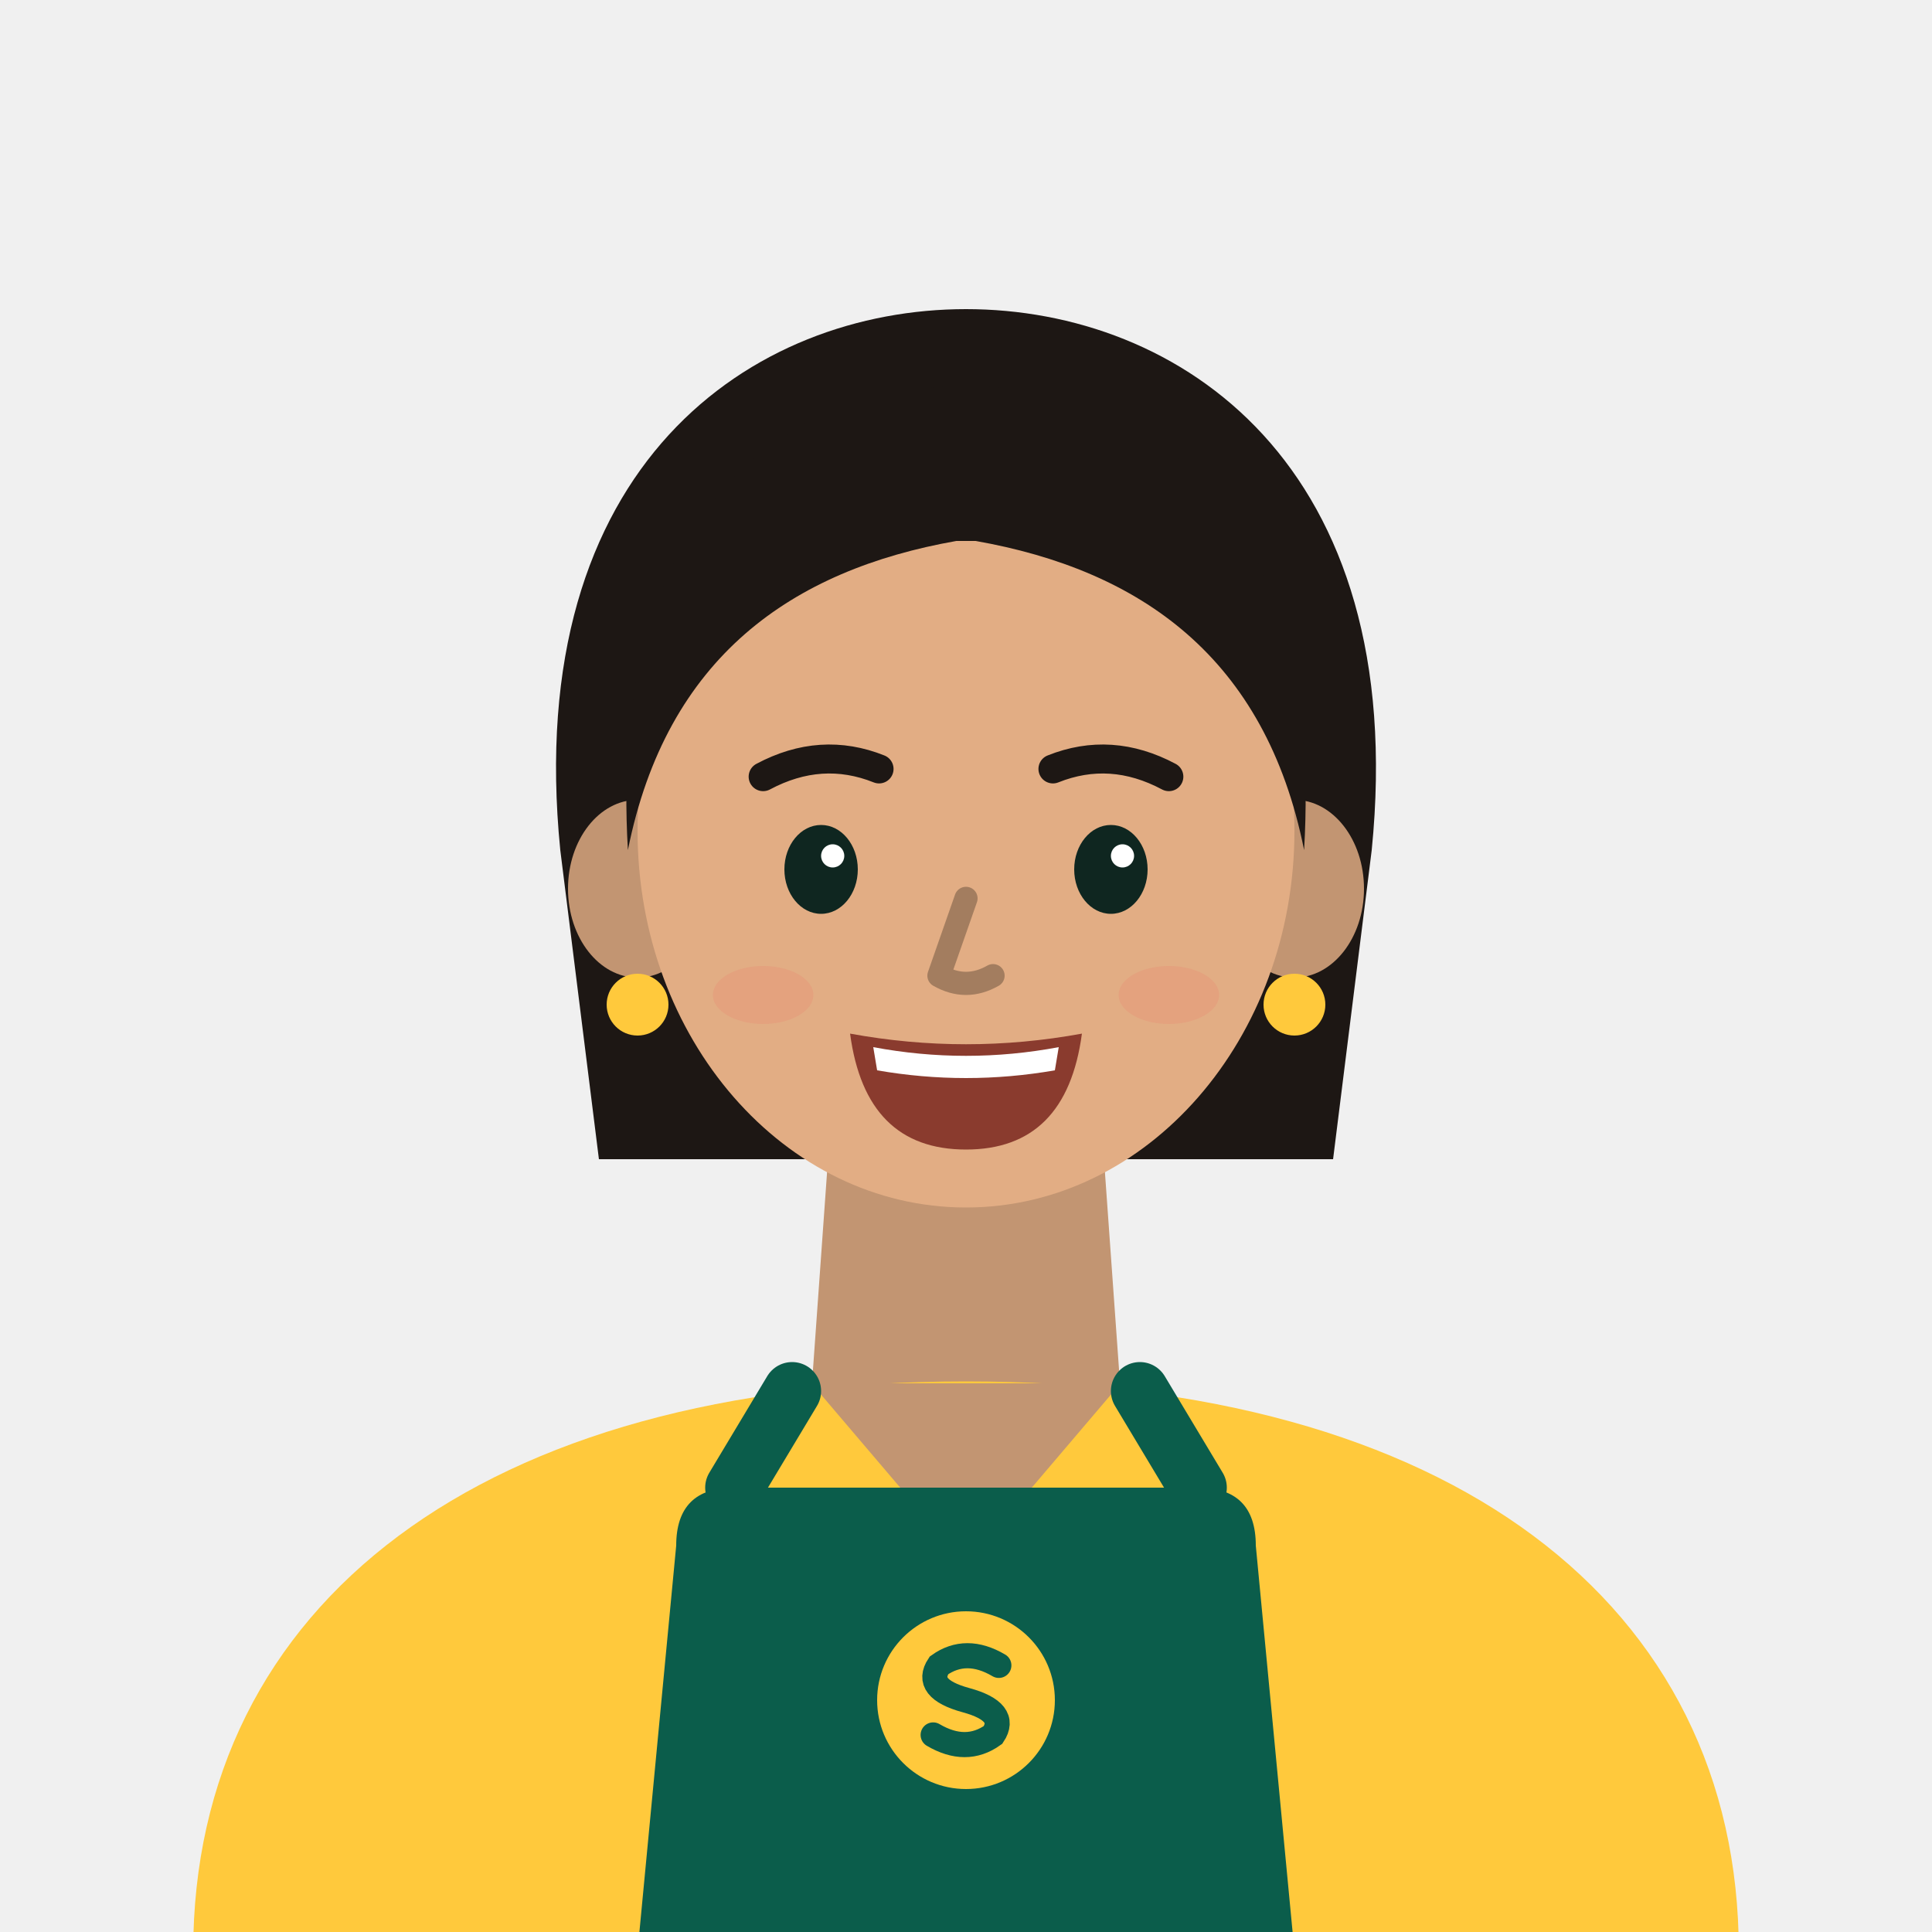
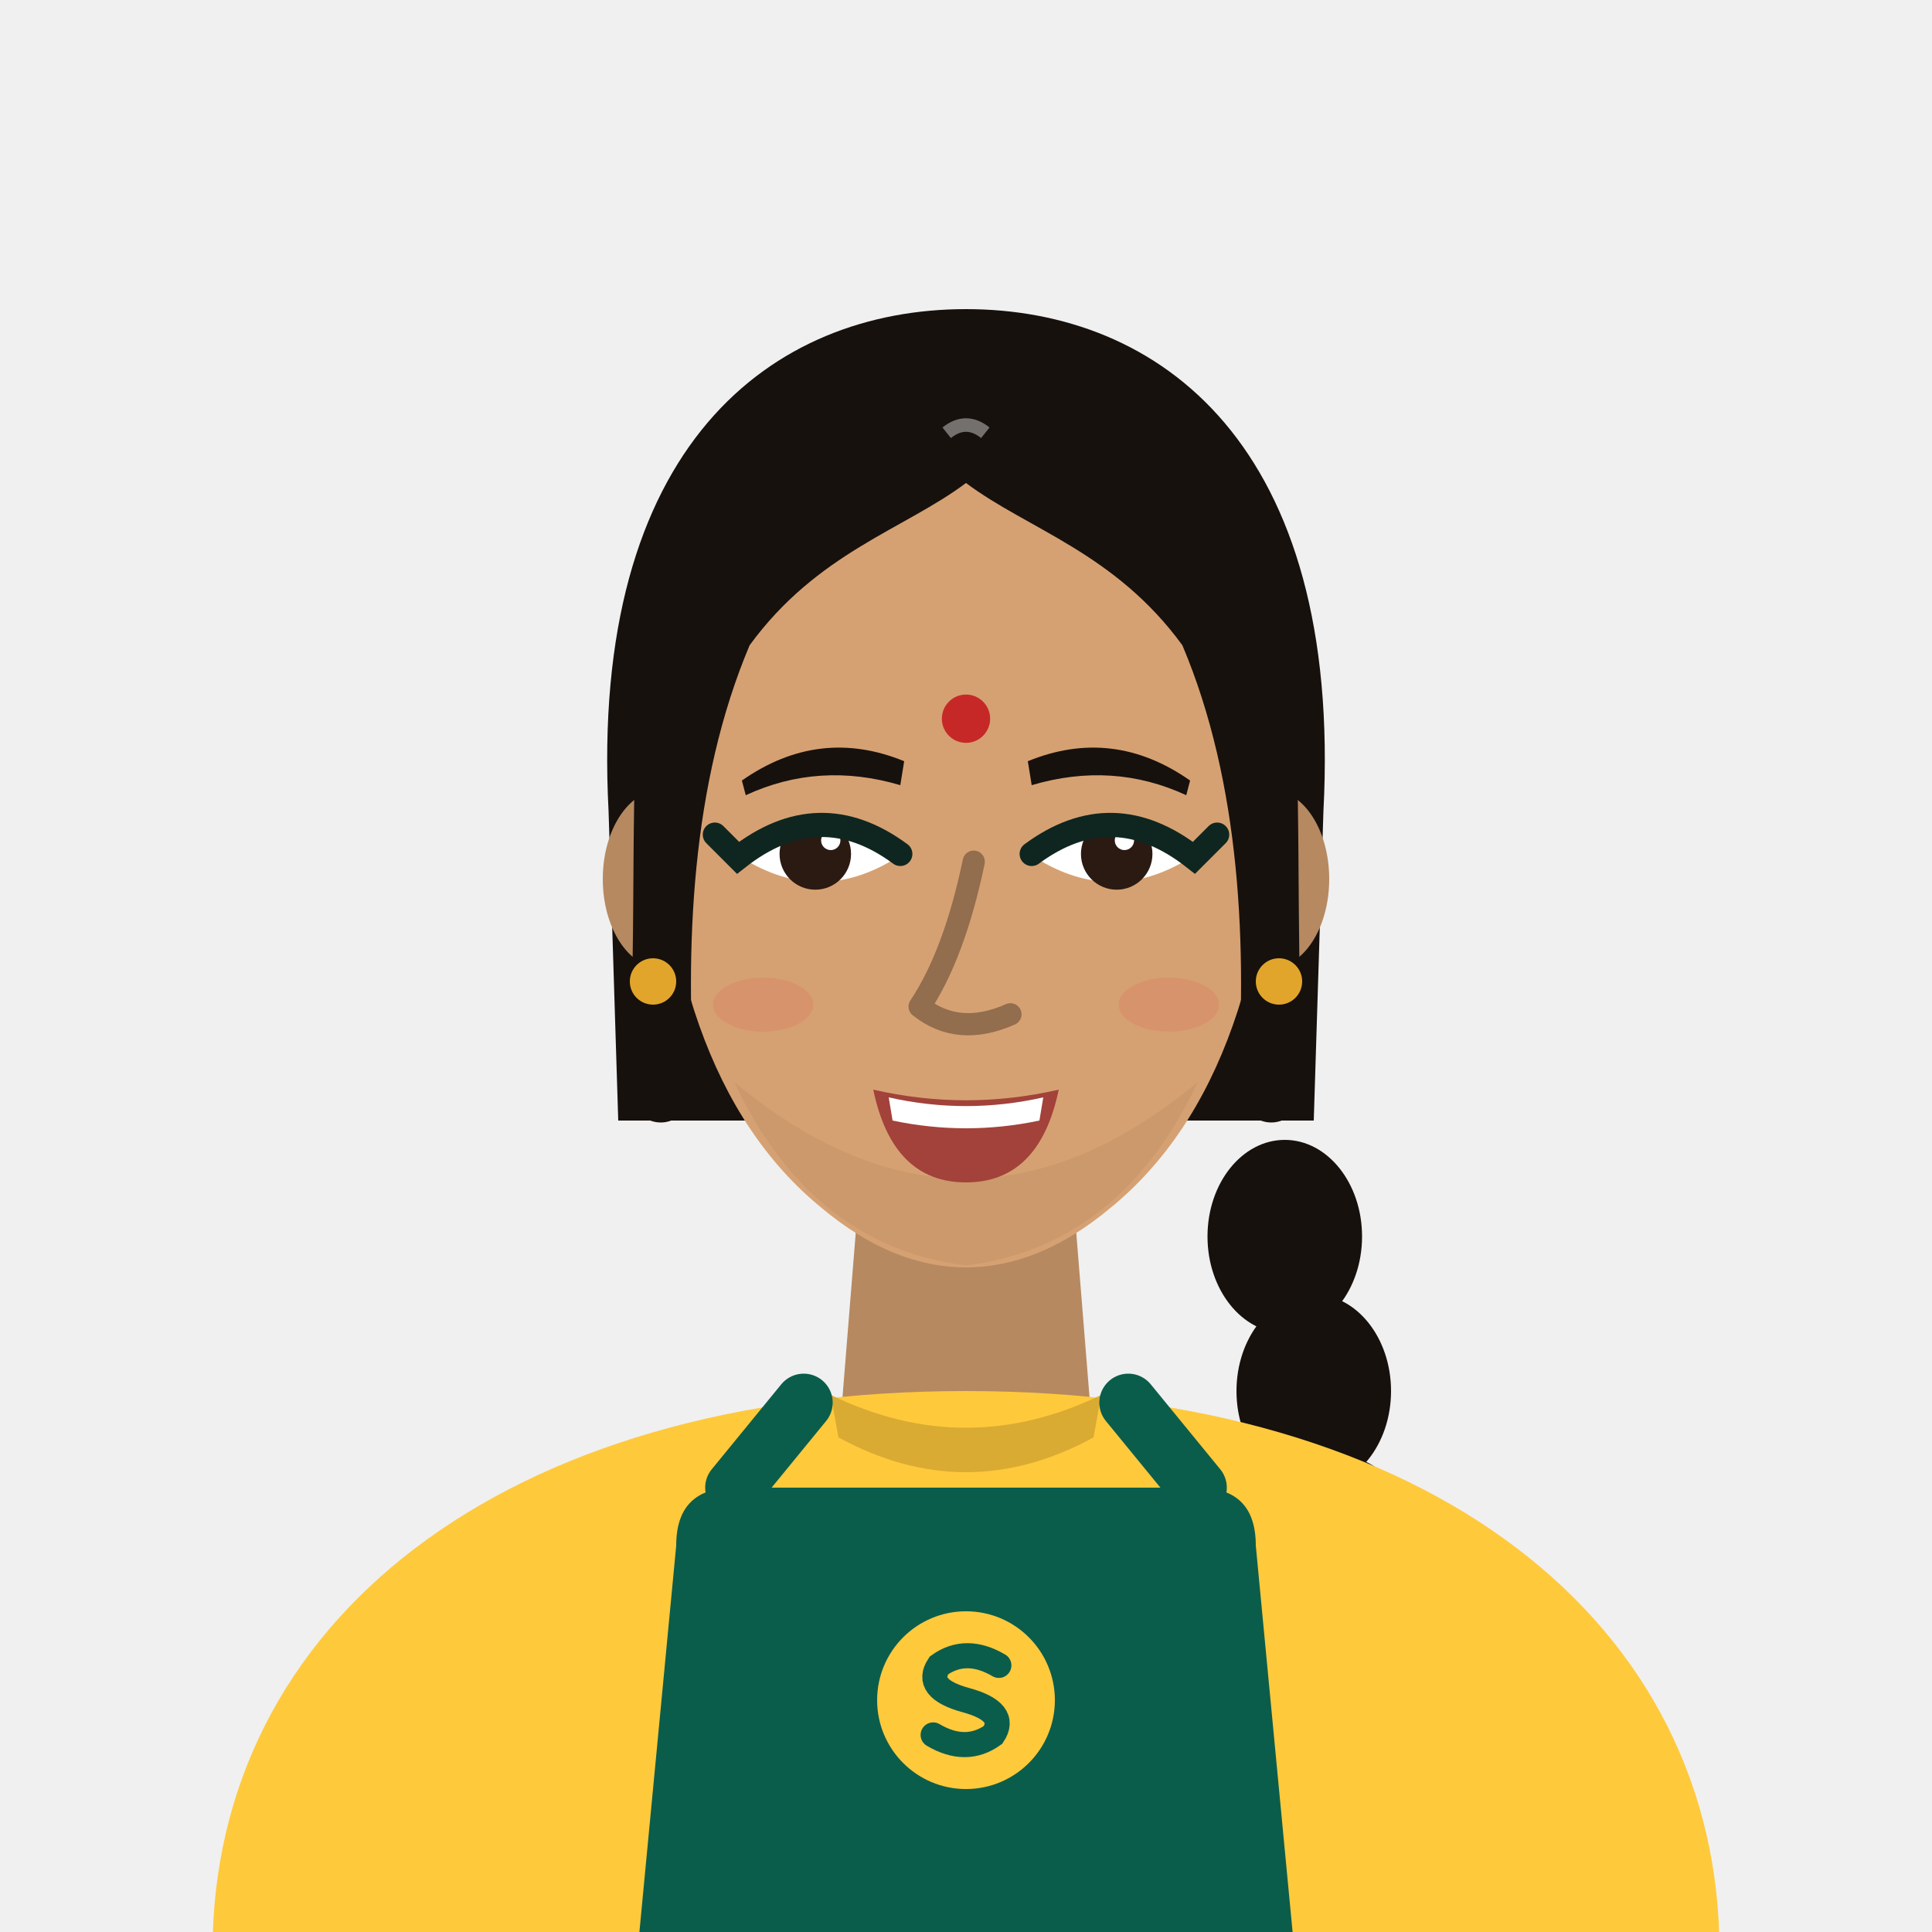
<svg xmlns="http://www.w3.org/2000/svg" viewBox="0 0 100 100" width="400" height="400">
-   <path d="M29 44C27 24 39 16 50 16C61 16 73 24 71 44L69 60L31 60Z" fill="#1d1714" />
-   <path d="M43 58L57 58L58 72L42 72Z" fill="#c29572" />
-   <path d="M10 101C10 83 25 71.5 50 71.5C75 71.5 90 83 90 101Z" fill="#ffc93c" />
-   <path d="M42 71.6L50 81L58 71.6Z" fill="#c29572" />
+   <path d="M31.5 42C30.5 23 40 16 50 16C60 16 69.5 23 68.5 42L68 58L32 58Z" fill="#17110e" />
+   <g fill="#17110e">
+     <ellipse cx="66.5" cy="64" rx="4" ry="5" />
+     <ellipse cx="68" cy="72" rx="4" ry="5" />
+     <ellipse cx="69.5" cy="80" rx="3.6" ry="4.6" />
+     <ellipse cx="70.5" cy="87" rx="3" ry="4" />
+   </g>
+   <path d="M69 90L72.5 95" stroke="#c62828" stroke-width="2" stroke-linecap="round" />
+   <path d="M44.6 60L55.4 60L56.4 72.4L43.6 72.4Z" fill="#b68961" />
+   <path d="M11 101C11 84 26 72 50 72C74 72 89 84 89 101Z" fill="#ffc93c" />
+   <path d="M43 72.2Q50 75.6 57 72.2L56.6 74.4Q50 78 43.4 74.4Z" fill="#d9ab33" />
  <path d="M33 101L35 80Q35 77 38 77L62 77Q65 77 65 80L67 101Z" fill="#0b5d4b" />
-   <path d="M38 77L41 72M62 77L59 72" stroke="#0b5d4b" stroke-width="3" stroke-linecap="round" />
+   <path d="M38 77L41.6 72.6M62 77L58.4 72.6" stroke="#0b5d4b" stroke-width="3" stroke-linecap="round" />
  <circle cx="50" cy="88" r="4.6" fill="#ffc93c" />
  <path d="M51.7 86.2Q50 85.2 48.6 86.2Q47.8 87.4 50 88Q52.2 88.6 51.4 89.8Q50 90.8 48.3 89.8" fill="none" stroke="#0b5d4b" stroke-width="1.3" stroke-linecap="round" />
-   <ellipse cx="33" cy="46" rx="3.6" ry="4.6" fill="#c29572" />
-   <ellipse cx="67" cy="46" rx="3.6" ry="4.6" fill="#c29572" />
-   <ellipse cx="50" cy="43" rx="17" ry="19.5" fill="#e2ad84" />
-   <ellipse cx="42.5" cy="45" rx="1.9" ry="2.3" fill="#0f2620" />
-   <ellipse cx="57.5" cy="45" rx="1.9" ry="2.3" fill="#0f2620" />
-   <circle cx="43.1" cy="44.3" r=".6" fill="#fff" />
-   <circle cx="58.1" cy="44.3" r=".6" fill="#fff" />
-   <path d="M39.5 40.2Q42.5 38.6 45.5 39.8M54.5 39.8Q57.5 38.6 60.5 40.2" fill="none" stroke="#1d1714" stroke-width="1.5" stroke-linecap="round" />
-   <path d="M50 46.5L48.6 50.5Q50 51.3 51.4 50.5" fill="none" stroke="#a37d5f" stroke-width="1.2" stroke-linecap="round" stroke-linejoin="round" />
-   <ellipse cx="39.5" cy="51.5" rx="2.6" ry="1.5" fill="#e88b73" opacity=".35" />
-   <ellipse cx="60.5" cy="51.5" rx="2.6" ry="1.5" fill="#e88b73" opacity=".35" />
-   <path d="M44 53.5Q50 54.6 56 53.5Q55.2 59.5 50 59.5Q44.8 59.5 44 53.5Z" fill="#8a3b2e" />
-   <path d="M45.2 54.2Q50 55.1 54.8 54.2L54.6 55.4Q50 56.2 45.4 55.4Z" fill="#fff" />
-   <path d="M32.5 44C31.5 27 40 20 50 20C60 20 68.5 27 67.5 44C65.5 34 59 29.5 50.5 28C50 28 49.5 28 49.5 28C41 29.5 34.5 34 32.5 44Z" fill="#1d1714" />
-   <circle cx="33" cy="52" r="1.6" fill="#ffc93c" />
-   <circle cx="67" cy="52" r="1.6" fill="#ffc93c" />
+   <ellipse cx="34.2" cy="45.5" rx="3" ry="4.6" fill="#b68961" />
+   <ellipse cx="65.8" cy="45.5" rx="3" ry="4.6" fill="#b68961" />
+   <path d="M34 38C34 26 41 20.5 50 20.5C59 20.5 66 26 66 38C66 50 63 58 57.5 62.5C55 64.6 52.5 65.6 50 65.6C47.5 65.6 45 64.6 42.5 62.5C37 58 34 50 34 38Z" fill="#d6a172" />
+   <path d="M38 56Q50 66 62 56Q58 64.5 50 65.5Q42 64.5 38 56Z" fill="#b68961" opacity=".35" />
+   <path d="M38.4 44.4Q42.4 41.4 46.4 44.4Q42.4 46.9 38.4 44.4Z" fill="#fff" />
+   <circle cx="42.2" cy="44.2" r="1.85" fill="#2a1a12" />
+   <circle cx="43" cy="43.5" r=".5" fill="#fff" />
+   <path d="M37 43.2L38.2 44.4Q42.4 41.1 46.6 44.2" fill="none" stroke="#0f2620" stroke-width="1.25" stroke-linecap="round" />
+   <path d="M53.6 44.4Q57.6 41.4 61.6 44.4Q57.6 46.9 53.6 44.4Z" fill="#fff" />
+   <circle cx="57.8" cy="44.2" r="1.85" fill="#2a1a12" />
+   <circle cx="58.2" cy="43.5" r=".5" fill="#fff" />
+   <path d="M53.4 44.2Q57.6 41.1 61.8 44.4L63 43.2" fill="none" stroke="#0f2620" stroke-width="1.25" stroke-linecap="round" />
+   <path d="M38.4 40.4Q42.4 37.6 46.8 39.4L46.6 40.64Q42.4 39.4  38.6 41.16Z" fill="#17110e" />
+   <path d="M61.6 40.4Q57.6 37.6 53.2 39.4L53.4 40.64Q57.6 39.4 61.4 41.16Z" fill="#17110e" />
+   <path d="M50.4 44.6Q49.4 49.4 47.6 52.1Q49.6 53.7 52.3 52.5" fill="none" stroke="#926d4e" stroke-width="1.15" stroke-linecap="round" stroke-linejoin="round" />
+   <ellipse cx="39.5" cy="52" rx="2.6" ry="1.4" fill="#d9775e" opacity="0.32" />
+   <ellipse cx="60.5" cy="52" rx="2.6" ry="1.4" fill="#d9775e" opacity="0.32" />
+   <path d="M45.2 56.4Q50 57.5 54.8 56.4Q53.8 61.2 50 61.2Q46.2 61.2 45.2 56.4Z" fill="#a2423a" />
+   <path d="M46 56.8Q50 57.7 54 56.8L53.8 58Q50 58.8 46.2 58Z" fill="#fff" />
+   <path d="M50 19.6C40 19.6 33.4 26 33 36C32.6 44 33 50 32.4 57Q34.2 59.2 36 57C35.4 49 35.8 40.5 38.8 33.4C42.3 28.6 46.8 27.4 50 25C53.2 27.4 57.7 28.6 61.2 33.4C64.2 40.5 64.6 49 64 57Q65.8 59.2 67.6 57C67 50 67.4 44 67 36C66.6 26 60 19.6 50 19.6Z" fill="#17110e" />
+   <path d="M49 22.4Q50 21.6 51 22.4" fill="none" stroke="#74706e" stroke-width=".7" />
+   <circle cx="50" cy="37.2" r="1.25" fill="#c62828" />
+   <circle cx="33.8" cy="50.8" r="1.2" fill="#e2a52b" />
+   <circle cx="66.2" cy="50.8" r="1.2" fill="#e2a52b" />
</svg>
